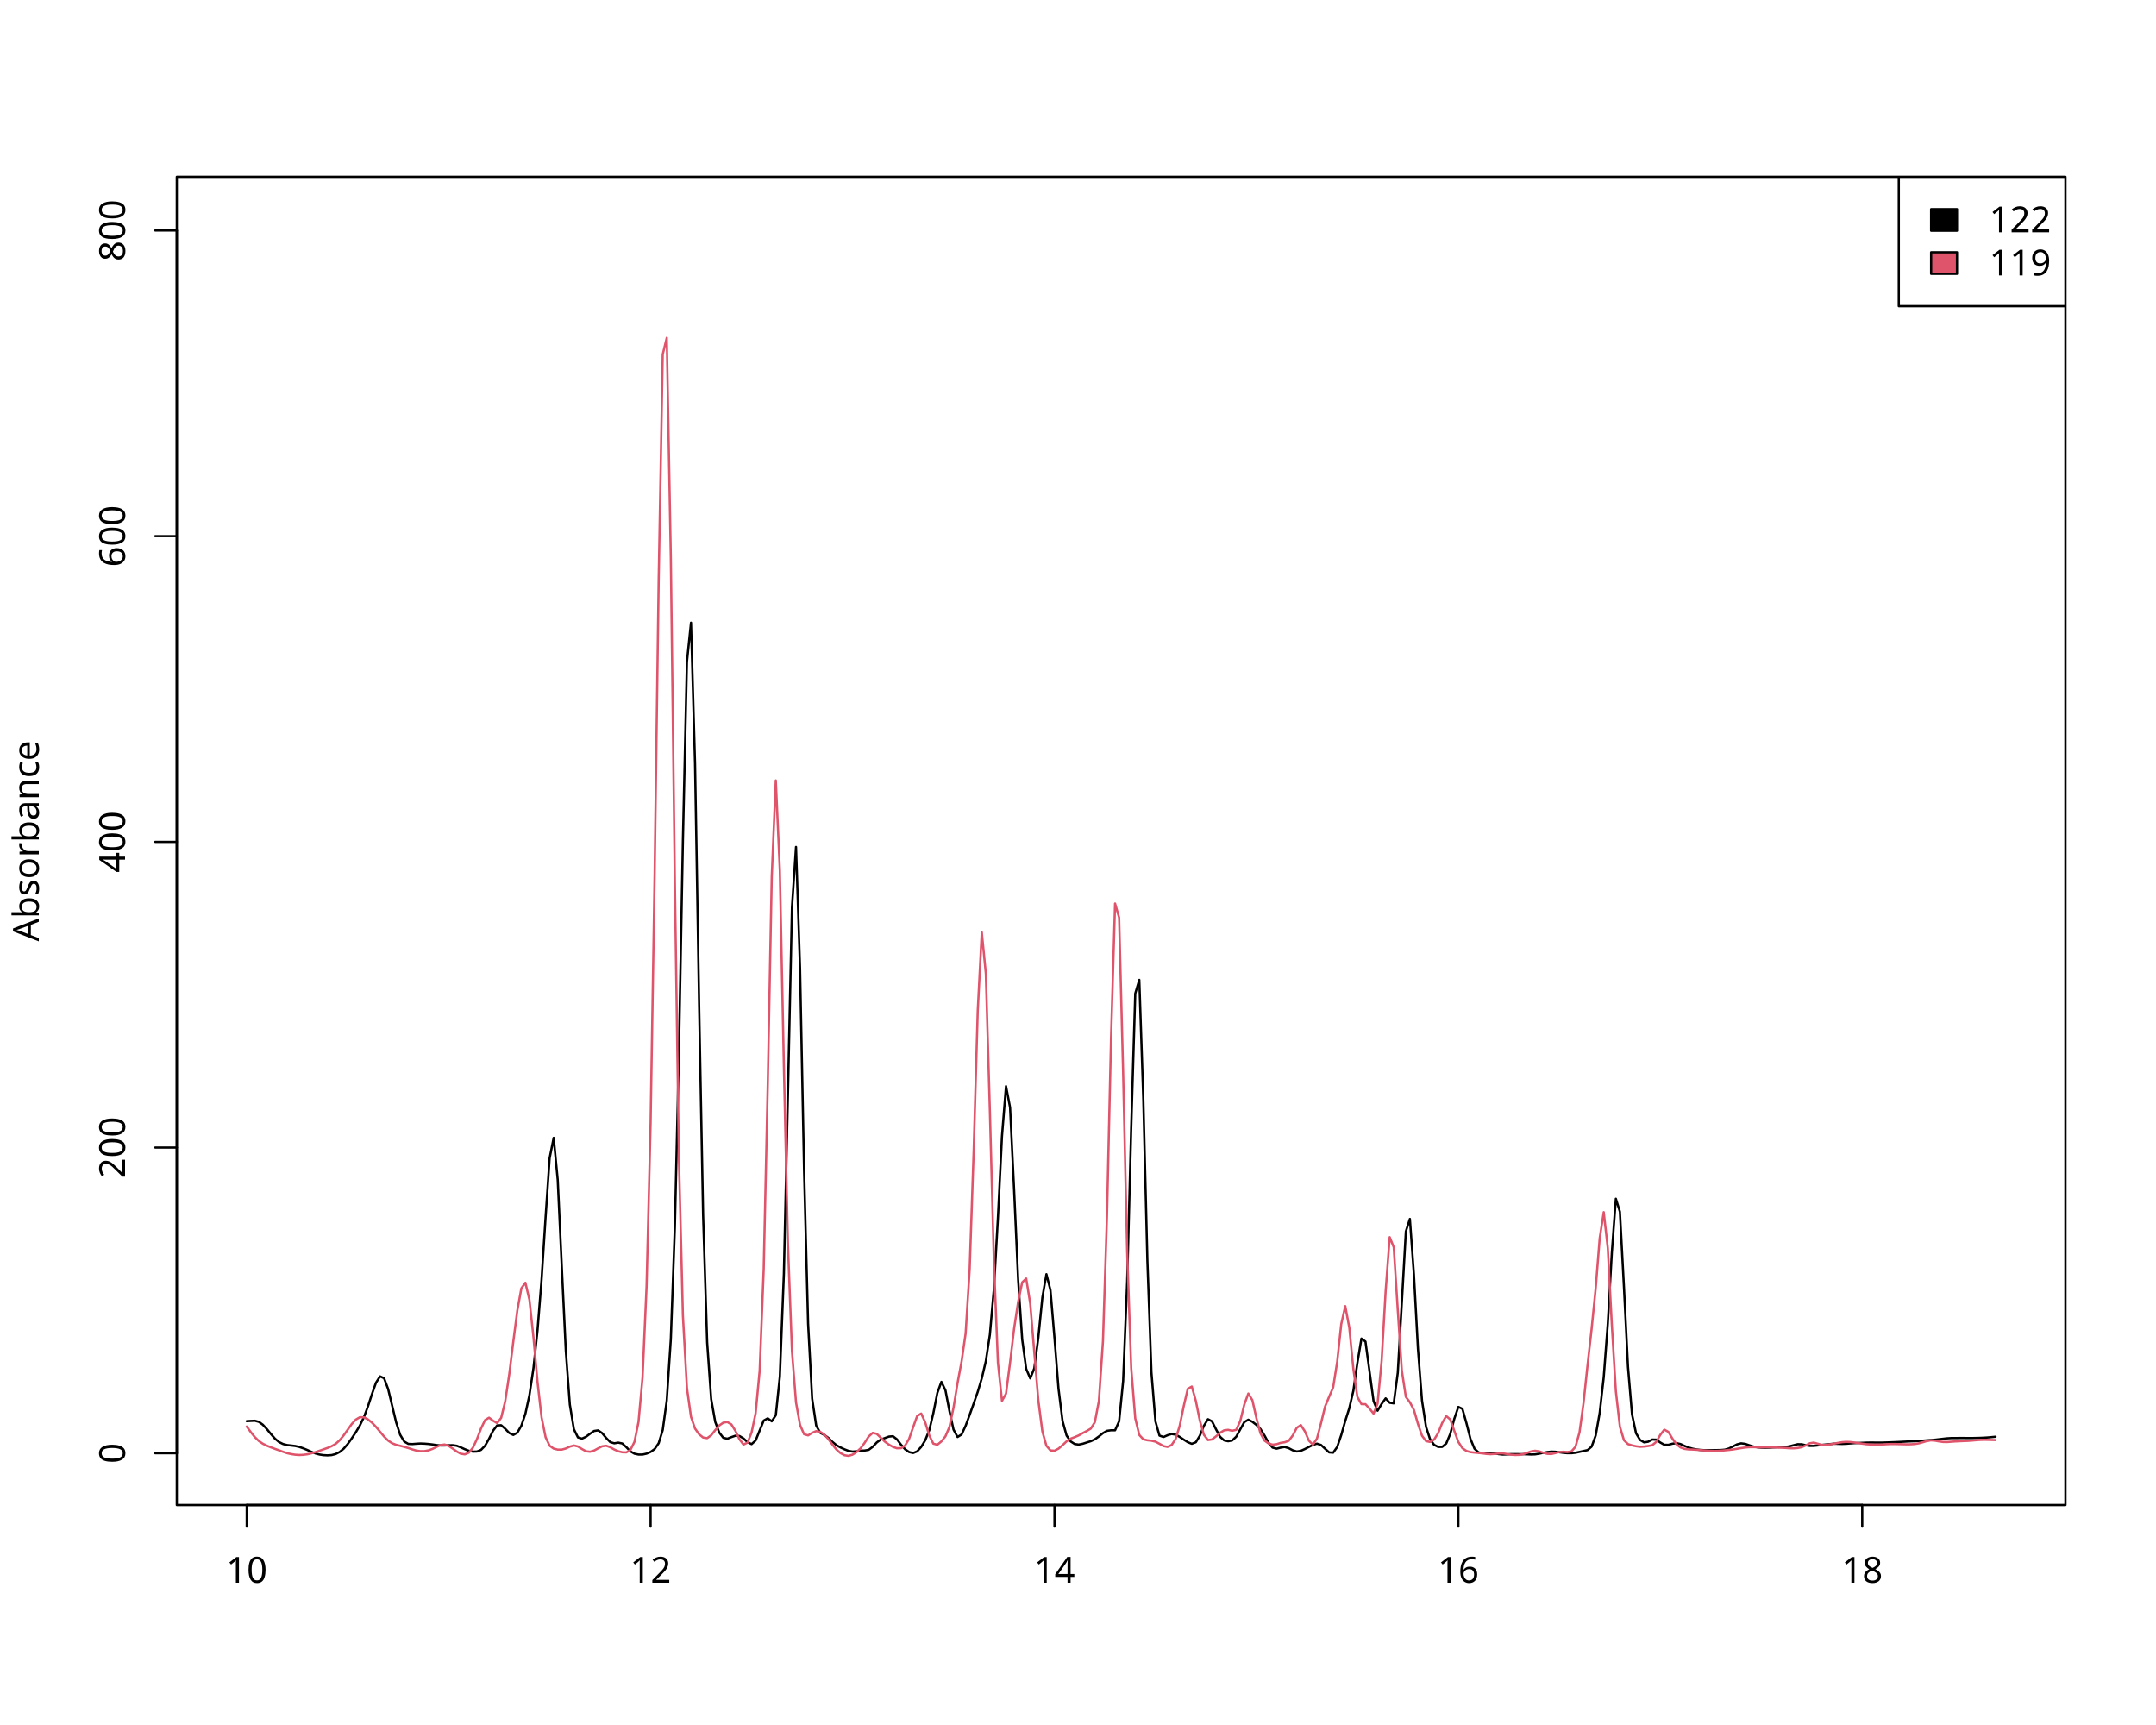
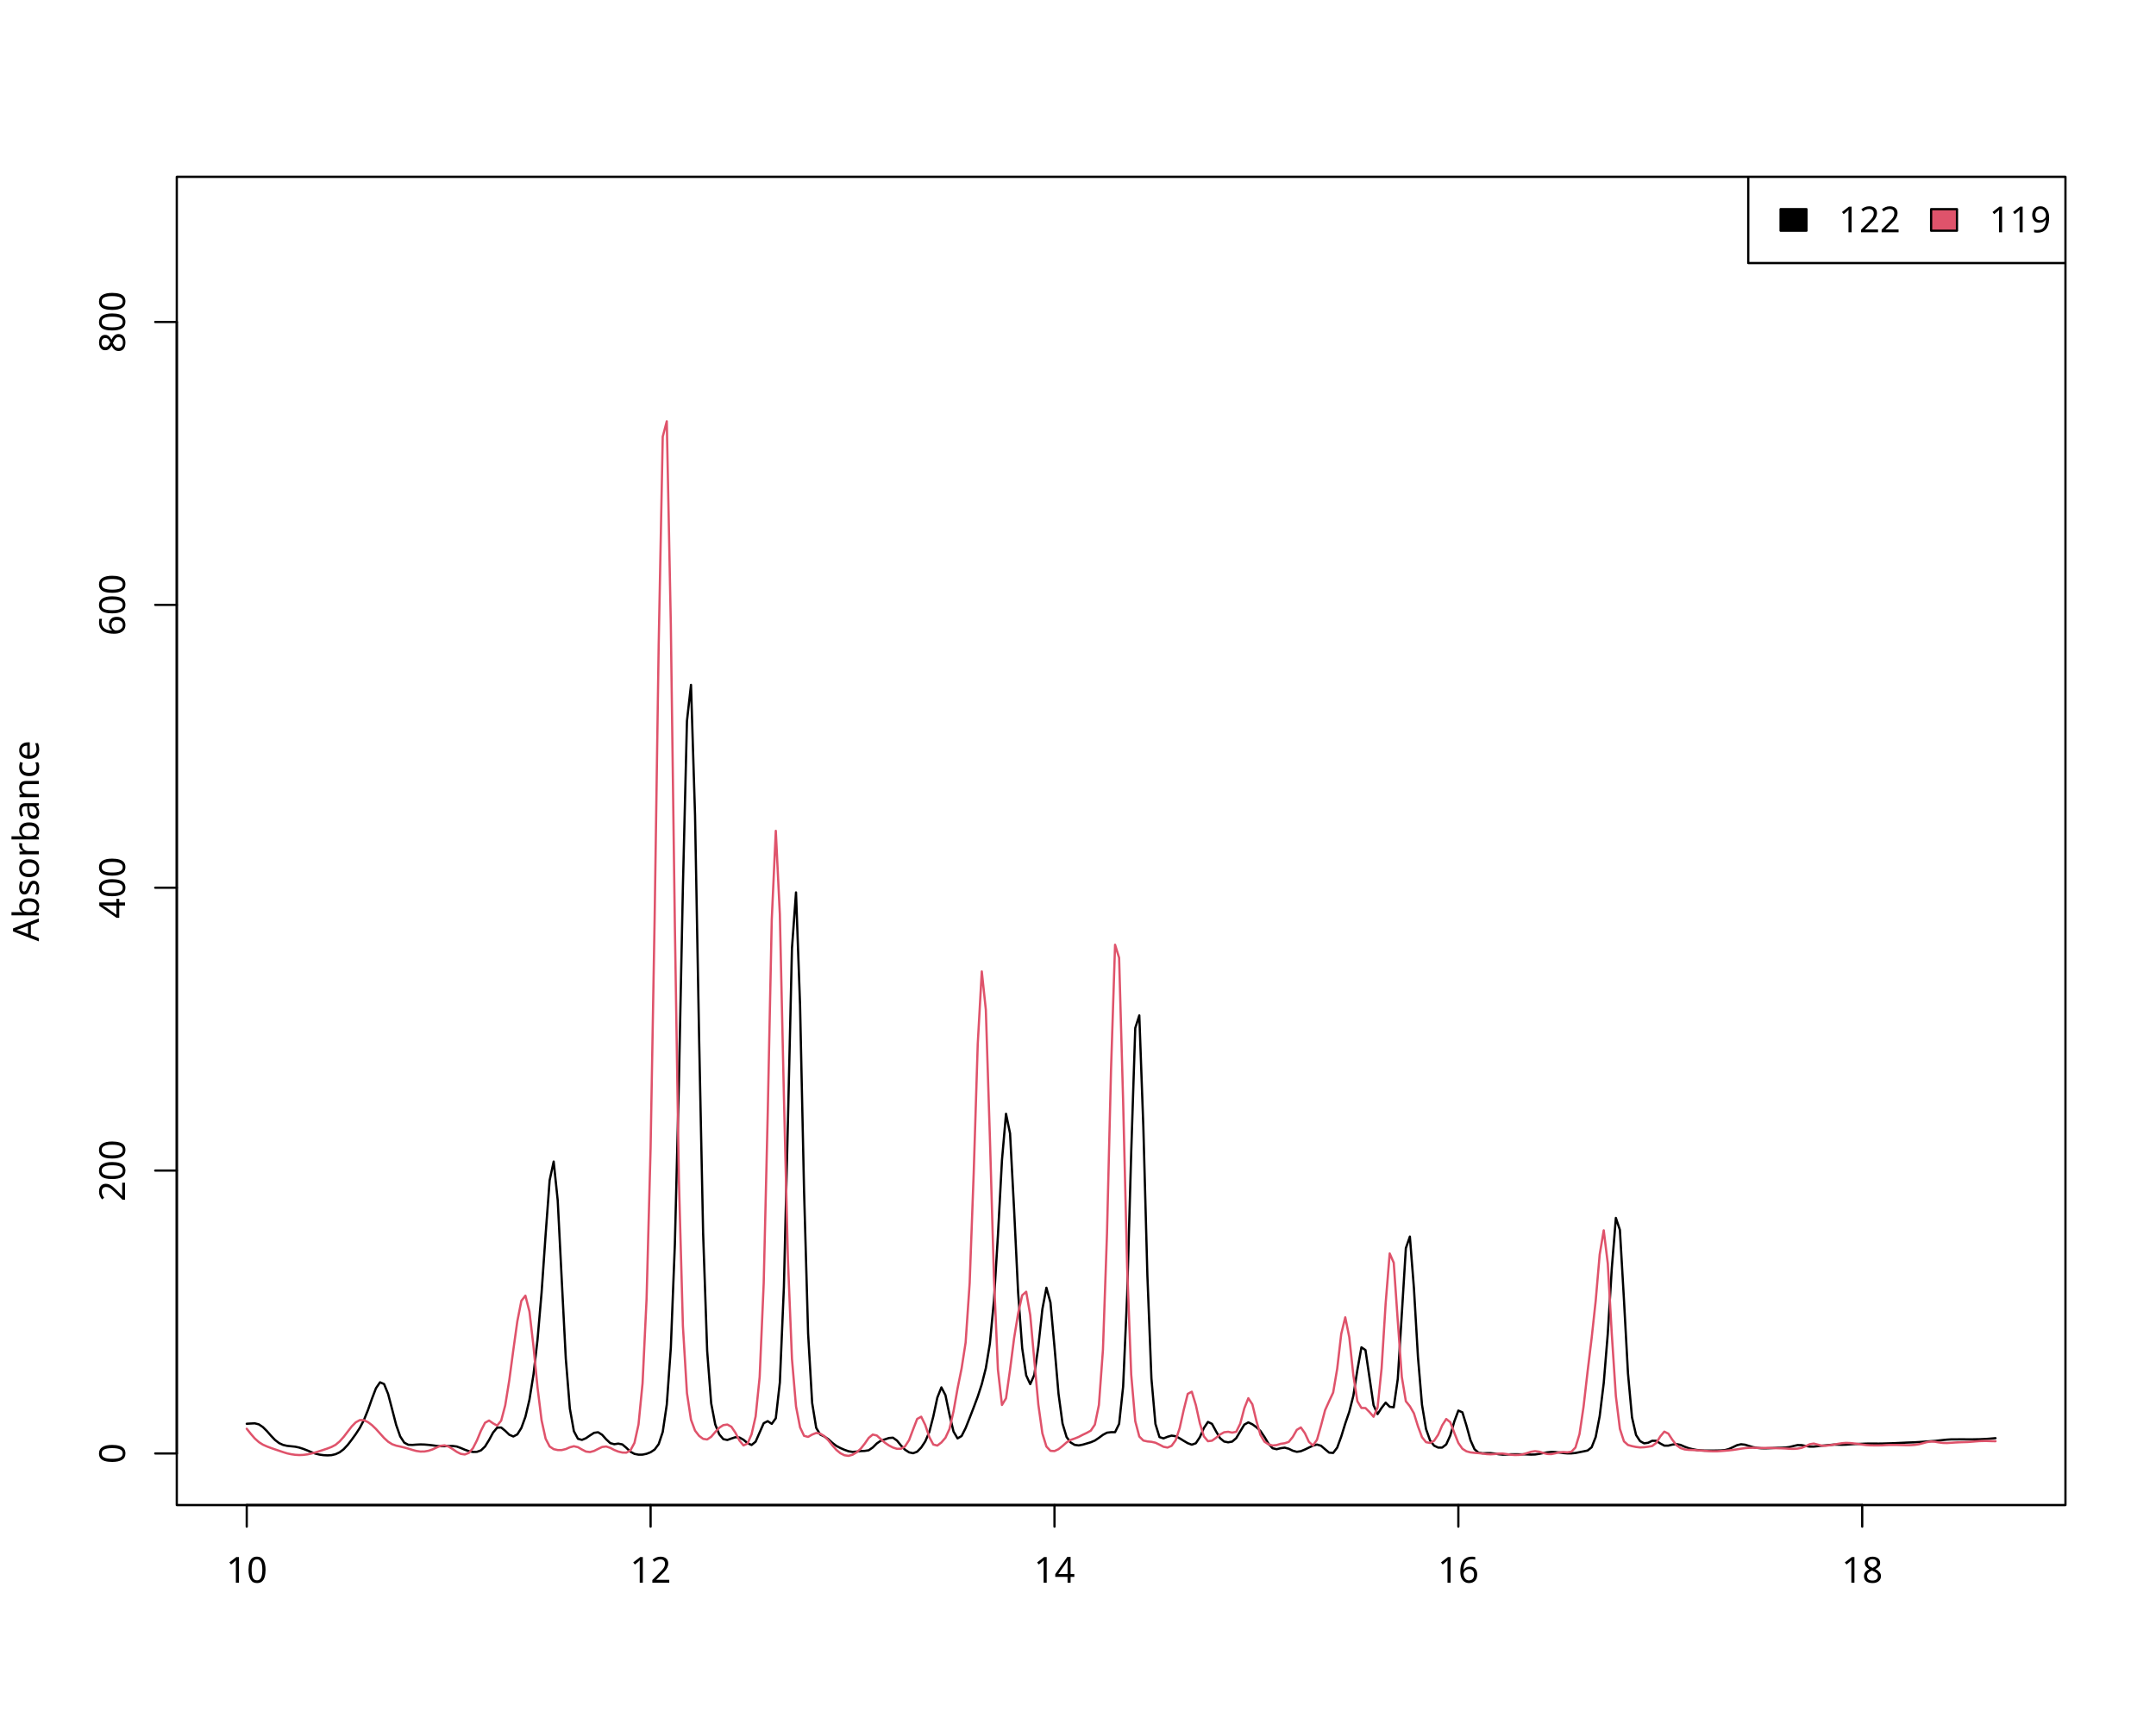
<svg xmlns="http://www.w3.org/2000/svg" class="svglite" data-engine-version="2.0" width="720.00pt" height="576.00pt" viewBox="0 0 720.00 576.00">
  <defs>
    <style type="text/css">
    .svglite line, .svglite polyline, .svglite polygon, .svglite path, .svglite rect, .svglite circle {
      fill: none;
      stroke: #000000;
      stroke-linecap: round;
      stroke-linejoin: round;
      stroke-miterlimit: 10.00;
    }
  </style>
  </defs>
  <rect width="100%" height="100%" style="stroke: none; fill: #FFFFFF;" />
  <defs>
    <clipPath id="cpMC4wMHw3MjAuMDB8MC4wMHw1NzYuMDA=">
      <rect x="0.00" y="0.00" width="720.00" height="576.00" />
    </clipPath>
  </defs>
  <g clip-path="url(#cpMC4wMHw3MjAuMDB8MC4wMHw1NzYuMDA=)">
    <text transform="translate(12.96,280.80) rotate(-90)" text-anchor="middle" style="font-size: 12.00px; font-family: sans;" textLength="64.06px" lengthAdjust="spacingAndGlyphs">Absorbance</text>
    <line x1="82.40" y1="502.56" x2="621.89" y2="502.56" style="stroke-width: 0.75;" />
    <line x1="82.40" y1="502.56" x2="82.40" y2="509.76" style="stroke-width: 0.75;" />
    <line x1="217.27" y1="502.56" x2="217.27" y2="509.76" style="stroke-width: 0.75;" />
    <line x1="352.15" y1="502.56" x2="352.15" y2="509.76" style="stroke-width: 0.75;" />
    <line x1="487.02" y1="502.56" x2="487.02" y2="509.76" style="stroke-width: 0.75;" />
    <line x1="621.89" y1="502.56" x2="621.89" y2="509.76" style="stroke-width: 0.75;" />
    <text x="82.40" y="528.48" text-anchor="middle" style="font-size: 12.00px; font-family: sans;" textLength="13.35px" lengthAdjust="spacingAndGlyphs">10</text>
    <text x="217.27" y="528.48" text-anchor="middle" style="font-size: 12.00px; font-family: sans;" textLength="13.35px" lengthAdjust="spacingAndGlyphs">12</text>
    <text x="352.15" y="528.48" text-anchor="middle" style="font-size: 12.00px; font-family: sans;" textLength="13.35px" lengthAdjust="spacingAndGlyphs">14</text>
    <text x="487.02" y="528.48" text-anchor="middle" style="font-size: 12.00px; font-family: sans;" textLength="13.35px" lengthAdjust="spacingAndGlyphs">16</text>
    <text x="621.89" y="528.48" text-anchor="middle" style="font-size: 12.00px; font-family: sans;" textLength="13.35px" lengthAdjust="spacingAndGlyphs">18</text>
-     <line x1="59.04" y1="485.26" x2="59.04" y2="76.96" style="stroke-width: 0.75;" />
-     <line x1="59.04" y1="485.26" x2="51.84" y2="485.26" style="stroke-width: 0.75;" />
-     <line x1="59.04" y1="383.18" x2="51.84" y2="383.18" style="stroke-width: 0.75;" />
-     <line x1="59.04" y1="281.11" x2="51.84" y2="281.11" style="stroke-width: 0.75;" />
-     <line x1="59.04" y1="179.03" x2="51.84" y2="179.03" style="stroke-width: 0.75;" />
-     <line x1="59.04" y1="76.96" x2="51.84" y2="76.96" style="stroke-width: 0.75;" />
-     <text transform="translate(41.76,485.26) rotate(-90)" text-anchor="middle" style="font-size: 12.00px; font-family: sans;" textLength="6.67px" lengthAdjust="spacingAndGlyphs">0</text>
-     <text transform="translate(41.76,383.18) rotate(-90)" text-anchor="middle" style="font-size: 12.00px; font-family: sans;" textLength="20.02px" lengthAdjust="spacingAndGlyphs">200</text>
-     <text transform="translate(41.76,281.11) rotate(-90)" text-anchor="middle" style="font-size: 12.00px; font-family: sans;" textLength="20.02px" lengthAdjust="spacingAndGlyphs">400</text>
-     <text transform="translate(41.76,179.03) rotate(-90)" text-anchor="middle" style="font-size: 12.00px; font-family: sans;" textLength="20.02px" lengthAdjust="spacingAndGlyphs">600</text>
-     <text transform="translate(41.76,76.96) rotate(-90)" text-anchor="middle" style="font-size: 12.00px; font-family: sans;" textLength="20.02px" lengthAdjust="spacingAndGlyphs">800</text>
+     <line x1="59.04" y1="485.32" x2="59.04" y2="107.51" style="stroke-width: 0.75;" />
+     <line x1="59.04" y1="485.32" x2="51.84" y2="485.32" style="stroke-width: 0.75;" />
+     <line x1="59.04" y1="390.87" x2="51.84" y2="390.87" style="stroke-width: 0.75;" />
+     <line x1="59.04" y1="296.42" x2="51.84" y2="296.42" style="stroke-width: 0.75;" />
+     <line x1="59.04" y1="201.97" x2="51.84" y2="201.97" style="stroke-width: 0.75;" />
+     <line x1="59.04" y1="107.51" x2="51.84" y2="107.51" style="stroke-width: 0.75;" />
+     <text transform="translate(41.76,485.32) rotate(-90)" text-anchor="middle" style="font-size: 12.00px; font-family: sans;" textLength="6.67px" lengthAdjust="spacingAndGlyphs">0</text>
+     <text transform="translate(41.76,390.87) rotate(-90)" text-anchor="middle" style="font-size: 12.00px; font-family: sans;" textLength="20.02px" lengthAdjust="spacingAndGlyphs">200</text>
+     <text transform="translate(41.76,296.42) rotate(-90)" text-anchor="middle" style="font-size: 12.00px; font-family: sans;" textLength="20.02px" lengthAdjust="spacingAndGlyphs">400</text>
+     <text transform="translate(41.76,201.97) rotate(-90)" text-anchor="middle" style="font-size: 12.00px; font-family: sans;" textLength="20.02px" lengthAdjust="spacingAndGlyphs">600</text>
+     <text transform="translate(41.76,107.51) rotate(-90)" text-anchor="middle" style="font-size: 12.00px; font-family: sans;" textLength="20.02px" lengthAdjust="spacingAndGlyphs">800</text>
    <polygon points="59.04,502.56 689.76,502.56 689.76,59.04 59.04,59.04 " style="stroke-width: 0.75; fill: none;" />
  </g>
  <defs>
    <clipPath id="cpNTkuMDR8Njg5Ljc2fDU5LjA0fDUwMi41Ng==">
      <rect x="59.04" y="59.04" width="630.72" height="443.52" />
    </clipPath>
  </defs>
  <g clip-path="url(#cpNTkuMDR8Njg5Ljc2fDU5LjA0fDUwMi41Ng==)">
-     <polyline points="82.40,474.54 83.75,474.46 85.10,474.40 86.45,474.77 87.79,475.75 89.14,477.20 90.49,478.86 91.84,480.39 93.19,481.52 94.54,482.18 95.89,482.52 97.24,482.67 98.58,482.83 99.93,483.14 101.28,483.61 102.63,484.17 103.98,484.78 105.33,485.32 106.68,485.68 108.03,485.89 109.37,485.96 110.72,485.87 112.07,485.53 113.42,484.84 114.77,483.74 116.12,482.18 117.47,480.28 118.82,478.25 120.16,476.03 121.51,473.25 122.86,469.66 124.21,465.52 125.56,461.71 126.91,459.59 128.26,460.20 129.61,463.79 130.95,469.33 132.30,474.96 133.65,479.11 135.00,481.35 136.35,482.13 137.70,482.19 139.05,482.08 140.40,482.00 141.74,482.05 143.09,482.16 144.44,482.32 145.79,482.53 147.14,482.65 148.49,482.65 149.84,482.59 151.19,482.56 152.53,482.76 153.88,483.29 155.23,483.91 156.58,484.43 157.93,484.72 159.28,484.68 160.63,484.14 161.98,482.76 163.32,480.41 164.67,477.72 166.02,475.96 167.37,475.90 168.72,477.09 170.07,478.50 171.42,479.14 172.76,478.39 174.11,476.06 175.46,472.05 176.81,465.84 178.16,456.76 179.51,444.19 180.86,427.27 182.21,406.28 183.55,386.71 184.90,379.93 186.25,393.95 187.60,422.76 188.95,451.02 190.30,469.03 191.65,477.22 193.00,479.96 194.34,480.37 195.69,479.76 197.04,478.74 198.39,477.82 199.74,477.62 201.09,478.54 202.44,480.16 203.79,481.53 205.13,481.93 206.48,481.71 207.83,482.00 209.18,483.24 210.53,484.63 211.88,485.41 213.23,485.69 214.58,485.69 215.92,485.39 217.27,484.82 218.62,483.85 219.97,481.90 221.32,477.50 222.67,467.65 224.02,447.20 225.37,409.83 226.71,351.94 228.06,280.60 229.41,220.96 230.76,207.92 232.11,254.92 233.46,334.82 234.81,405.87 236.16,448.23 237.50,467.16 238.85,474.78 240.20,478.36 241.55,480.10 242.90,480.40 244.25,479.87 245.60,479.40 246.95,479.50 248.29,480.31 249.64,481.53 250.99,482.21 252.34,481.00 253.69,477.66 255.04,474.35 256.39,473.60 257.73,474.59 259.08,472.56 260.43,459.66 261.78,425.24 263.13,365.45 264.48,302.96 265.83,282.81 267.18,323.41 268.52,390.62 269.87,441.97 271.22,467.03 272.57,476.01 273.92,478.44 275.27,479.13 276.62,480.11 277.97,481.44 279.31,482.55 280.66,483.31 282.01,483.94 283.36,484.46 284.71,484.70 286.06,484.60 287.41,484.40 288.76,484.35 290.10,484.12 291.45,483.11 292.80,481.65 294.15,480.66 295.50,480.19 296.85,479.69 298.20,479.57 299.55,480.61 300.89,482.39 302.24,483.91 303.59,484.86 304.94,485.18 306.29,484.63 307.64,483.13 308.99,480.91 310.34,477.53 311.68,471.91 313.03,465.10 314.38,461.42 315.73,464.22 317.08,471.23 318.43,477.36 319.78,479.83 321.13,478.98 322.47,476.09 323.82,472.43 325.17,468.64 326.52,464.74 327.87,460.24 329.22,454.50 330.57,445.62 331.92,430.24 333.26,406.59 334.61,379.42 335.96,362.68 337.31,369.78 338.66,397.27 340.01,427.33 341.36,447.26 342.70,457.10 344.05,460.25 345.40,456.92 346.75,446.66 348.10,433.22 349.45,425.46 350.80,430.79 352.15,446.81 353.49,463.68 354.84,474.49 356.19,479.35 357.54,481.30 358.89,482.17 360.24,482.36 361.59,482.08 362.94,481.65 364.28,481.23 365.63,480.60 366.98,479.63 368.33,478.55 369.68,477.77 371.03,477.59 372.38,477.59 373.73,474.59 375.07,461.13 376.42,428.02 377.77,376.63 379.12,331.74 380.47,327.19 381.82,367.40 383.17,421.02 384.52,458.23 385.86,474.62 387.21,479.36 388.56,479.83 389.91,479.24 391.26,478.82 392.61,479.04 393.96,479.80 395.31,480.70 396.65,481.56 398.00,482.10 399.35,481.58 400.70,479.37 402.05,476.07 403.40,473.89 404.75,474.59 406.10,477.28 407.44,479.75 408.79,480.95 410.14,481.24 411.49,480.98 412.84,479.73 414.19,477.27 415.54,474.85 416.88,474.05 418.23,474.74 419.58,475.79 420.93,477.16 422.28,479.32 423.63,481.77 424.98,483.37 426.33,483.73 427.67,483.38 429.02,483.16 430.37,483.56 431.72,484.27 433.07,484.67 434.42,484.45 435.77,483.84 437.12,483.14 438.46,482.45 439.81,482.05 441.16,482.49 442.51,483.75 443.86,484.97 445.21,485.07 446.56,483.16 447.91,479.17 449.25,474.47 450.60,470.22 451.95,464.44 453.30,455.13 454.65,446.96 456.00,447.95 457.35,457.89 458.70,467.84 460.04,471.06 461.39,468.80 462.74,466.93 464.09,468.40 465.44,468.60 466.79,458.38 468.14,434.93 469.49,411.17 470.83,407.01 472.18,425.58 473.53,450.45 474.88,467.70 476.23,476.45 477.58,480.59 478.93,482.45 480.28,483.14 481.62,483.13 482.97,482.00 484.32,478.78 485.67,473.73 487.02,469.79 488.37,470.42 489.72,475.20 491.07,480.48 492.41,483.73 493.76,484.98 495.11,485.20 496.46,485.15 497.81,485.15 499.16,485.30 500.51,485.55 501.85,485.69 503.20,485.65 504.55,485.56 505.90,485.55 507.25,485.57 508.60,485.57 509.95,485.61 511.30,485.67 512.64,485.63 513.99,485.41 515.34,485.12 516.69,484.86 518.04,484.71 519.39,484.75 520.74,484.93 522.09,485.12 523.43,485.24 524.78,485.24 526.13,485.09 527.48,484.80 528.83,484.50 530.18,484.20 531.53,483.04 532.88,479.34 534.22,471.76 535.57,459.85 536.92,442.04 538.27,418.34 539.62,400.27 540.97,404.61 542.32,429.73 543.67,456.41 545.01,472.22 546.36,478.59 547.71,480.82 549.06,481.62 550.41,481.40 551.76,480.68 553.11,480.71 554.46,481.67 555.80,482.43 557.15,482.44 558.50,482.07 559.85,481.88 561.20,482.18 562.55,482.81 563.90,483.35 565.25,483.73 566.59,484.00 567.94,484.16 569.29,484.23 570.64,484.23 571.99,484.23 573.34,484.21 574.69,484.18 576.04,484.06 577.38,483.66 578.73,482.98 580.08,482.29 581.43,481.95 582.78,482.11 584.13,482.57 585.48,482.99 586.82,483.26 588.17,483.39 589.52,483.42 590.87,483.38 592.22,483.30 593.57,483.22 594.92,483.19 596.27,483.13 597.61,482.94 598.96,482.58 600.31,482.24 601.66,482.26 603.01,482.56 604.36,482.79 605.71,482.79 607.06,482.64 608.40,482.47 609.75,482.33 611.10,482.20 612.45,482.07 613.80,482.10 615.15,482.14 616.50,482.09 617.85,481.98 619.19,481.88 620.54,481.83 621.89,481.77 623.24,481.71 624.59,481.68 625.94,481.69 627.29,481.70 628.64,481.69 629.98,481.65 631.33,481.60 632.68,481.55 634.03,481.49 635.38,481.42 636.73,481.35 638.08,481.29 639.43,481.24 640.77,481.15 642.12,481.05 643.47,480.94 644.82,480.84 646.17,480.74 647.52,480.58 648.87,480.42 650.22,480.27 651.56,480.19 652.91,480.18 654.26,480.17 655.61,480.16 656.96,480.19 658.31,480.19 659.66,480.16 661.01,480.13 662.35,480.07 663.70,479.99 665.05,479.87 666.40,479.74 " style="stroke-width: 0.75;" />
-     <polyline points="82.40,476.34 83.75,478.19 85.10,479.86 86.45,481.17 87.79,482.09 89.14,482.74 90.49,483.29 91.84,483.80 93.19,484.28 94.54,484.78 95.89,485.24 97.24,485.54 98.58,485.75 99.93,485.84 101.28,485.78 102.63,485.60 103.98,485.29 105.33,484.88 106.68,484.43 108.03,483.95 109.37,483.48 110.72,482.91 112.07,482.14 113.42,480.92 114.77,479.29 116.12,477.39 117.47,475.49 118.82,474.02 120.16,473.23 121.51,473.25 122.86,473.94 124.21,475.03 125.56,476.43 126.91,478.06 128.26,479.68 129.61,481.02 130.95,481.92 132.30,482.44 133.65,482.77 135.00,483.12 136.35,483.52 137.70,483.98 139.05,484.37 140.40,484.57 141.74,484.55 143.09,484.30 144.44,483.80 145.79,483.13 147.14,482.51 148.49,482.34 149.84,482.80 151.19,483.70 152.53,484.68 153.88,485.42 155.23,485.63 156.58,485.06 157.93,483.40 159.28,480.53 160.63,477.02 161.98,474.19 163.32,473.38 164.67,474.40 166.02,475.20 167.37,473.42 168.72,467.89 170.07,458.87 171.42,447.99 172.76,437.60 174.11,430.18 175.46,428.32 176.81,434.04 178.16,446.63 179.51,461.48 180.86,473.28 182.21,479.93 183.55,482.74 184.90,483.71 186.25,484.04 187.60,484.04 188.95,483.67 190.30,483.04 191.65,482.66 193.00,482.99 194.34,483.84 195.69,484.59 197.04,484.76 198.39,484.36 199.74,483.62 201.09,482.93 202.44,482.75 203.79,483.24 205.13,484.01 206.48,484.59 207.83,484.93 209.18,484.97 210.53,484.16 211.88,481.44 213.23,474.82 214.58,459.97 215.92,429.62 217.27,374.99 218.62,291.91 219.97,193.41 221.32,118.34 222.67,112.80 224.02,186.00 225.37,294.80 226.71,386.00 228.06,439.34 229.41,463.48 230.76,473.09 232.11,477.02 233.46,478.91 234.81,480.00 236.16,480.22 237.50,479.25 238.85,477.55 240.20,475.98 241.55,475.04 242.90,474.83 244.25,475.63 245.60,477.79 246.95,480.61 248.29,482.36 249.64,481.69 250.99,478.34 252.34,471.92 253.69,457.69 255.04,423.83 256.39,362.35 257.73,292.64 259.08,260.59 260.43,290.65 261.78,356.11 263.13,415.34 264.48,451.17 265.83,468.28 267.18,475.83 268.52,478.90 269.87,479.29 271.22,478.44 272.57,477.87 273.92,478.11 275.27,479.01 276.62,480.51 277.97,482.34 279.31,483.99 280.66,485.19 282.01,485.92 283.36,486.13 284.71,485.73 286.06,484.85 287.41,483.59 288.76,481.75 290.10,479.66 291.45,478.44 292.80,478.78 294.15,480.09 295.50,481.38 296.85,482.37 298.20,483.13 299.55,483.59 300.89,483.56 302.24,482.70 303.59,480.44 304.94,476.57 306.29,472.81 307.64,472.00 308.99,474.99 310.34,479.32 311.68,482.05 313.03,482.42 314.38,481.30 315.73,479.61 317.08,476.44 318.43,470.04 319.78,461.79 321.13,454.56 322.47,445.25 323.82,423.80 325.17,384.04 326.52,337.48 327.87,311.32 329.22,325.11 330.57,370.99 331.92,421.48 333.26,455.02 334.61,467.77 335.96,465.36 337.31,455.00 338.66,443.65 340.01,434.71 341.36,428.19 342.70,426.91 344.05,435.32 345.40,451.51 346.75,467.59 348.10,477.99 349.45,482.76 350.80,484.31 352.15,484.41 353.49,483.72 354.84,482.56 356.19,481.28 357.54,480.38 358.89,479.87 360.24,479.29 361.59,478.52 362.94,477.82 364.28,477.02 365.63,474.87 366.98,467.79 368.33,447.88 369.68,405.99 371.03,346.78 372.38,301.69 373.73,306.40 375.07,358.21 376.42,418.14 377.77,456.82 379.12,473.62 380.47,479.15 381.82,480.60 383.17,480.92 384.52,481.06 385.86,481.38 387.21,482.09 388.56,482.86 389.91,483.13 391.26,482.50 392.61,480.49 393.96,476.09 395.31,469.52 396.65,463.76 398.00,462.98 399.35,467.78 400.70,474.41 402.05,479.10 403.40,480.85 404.75,480.65 406.10,479.61 407.44,478.43 408.79,477.61 410.14,477.44 411.49,477.75 412.84,477.44 414.19,474.49 415.54,468.97 416.88,465.32 418.23,467.53 419.58,473.53 420.93,478.59 422.28,481.03 423.63,481.98 424.98,482.39 426.33,482.23 427.67,481.79 429.02,481.58 430.37,481.10 431.72,479.31 433.07,476.74 434.42,475.87 435.77,477.95 437.12,481.08 438.46,482.39 439.81,480.33 441.16,475.20 442.51,469.66 443.86,466.41 445.21,463.27 446.56,454.71 447.91,442.13 449.25,436.13 450.60,443.33 451.95,457.04 453.30,466.43 454.65,468.85 456.00,468.88 457.35,470.33 458.70,472.02 460.04,468.71 461.39,454.53 462.74,431.07 464.09,413.10 465.44,416.45 466.79,437.48 468.14,457.65 469.49,466.44 470.83,468.23 472.18,470.79 473.53,475.46 474.88,479.40 476.23,481.20 477.58,481.47 478.93,480.69 480.28,478.51 481.62,475.14 482.97,472.83 484.32,473.98 485.67,477.81 487.02,481.48 488.37,483.56 489.72,484.49 491.07,484.88 492.41,485.04 493.76,485.15 495.11,485.30 496.46,485.49 497.81,485.57 499.16,485.47 500.51,485.32 501.85,485.31 503.20,485.50 504.55,485.73 505.90,485.83 507.25,485.80 508.60,485.57 509.95,485.13 511.30,484.66 512.64,484.42 513.99,484.62 515.34,485.07 516.69,485.45 518.04,485.51 519.39,485.20 520.74,484.84 522.09,484.76 523.43,484.86 524.78,484.63 526.13,483.11 527.48,478.26 528.83,468.40 530.18,455.66 531.53,443.66 532.88,430.23 534.22,413.47 535.57,404.75 536.92,416.71 538.27,442.32 539.62,464.54 540.97,476.40 542.32,480.89 543.67,482.20 545.01,482.62 546.36,482.92 547.71,483.09 549.06,483.02 550.41,482.84 551.76,482.58 553.11,481.46 554.46,479.11 555.80,477.38 557.15,478.11 558.50,480.35 559.85,482.25 561.20,483.31 562.55,483.80 563.90,483.97 565.25,484.02 566.59,484.10 567.94,484.22 569.29,484.32 570.64,484.42 571.99,484.48 573.34,484.47 574.69,484.39 576.04,484.28 577.38,484.15 578.73,483.99 580.08,483.77 581.43,483.54 582.78,483.34 584.13,483.23 585.48,483.21 586.82,483.25 588.17,483.30 589.52,483.28 590.87,483.27 592.22,483.32 593.57,483.37 594.92,483.41 596.27,483.48 597.61,483.58 598.96,483.61 600.31,483.51 601.66,483.23 603.01,482.65 604.36,481.93 605.71,481.70 607.06,482.08 608.40,482.46 609.75,482.48 611.10,482.28 612.45,482.06 613.80,481.79 615.15,481.56 616.50,481.45 617.85,481.50 619.19,481.66 620.54,481.84 621.89,482.05 623.24,482.24 624.59,482.33 625.94,482.36 627.29,482.36 628.64,482.33 629.98,482.24 631.33,482.18 632.68,482.18 634.03,482.21 635.38,482.24 636.73,482.28 638.08,482.26 639.43,482.17 640.77,481.95 642.12,481.58 643.47,481.18 644.82,480.95 646.17,481.04 647.52,481.29 648.87,481.48 650.22,481.51 651.56,481.41 652.91,481.31 654.26,481.24 655.61,481.18 656.96,481.13 658.31,481.04 659.66,480.92 661.01,480.81 662.35,480.76 663.70,480.77 665.05,480.81 666.40,480.85 " style="stroke-width: 0.75; stroke: #DF536B;" />
-     <rect x="634.10" y="59.04" width="55.66" height="43.20" style="stroke-width: 0.75; fill: #FFFFFF;" />
-     <rect x="644.90" y="69.84" width="8.64" height="7.20" style="stroke-width: 0.75; fill: #000000;" />
-     <rect x="644.90" y="84.24" width="8.64" height="7.20" style="stroke-width: 0.75; fill: #DF536B;" />
-     <text x="664.34" y="77.57" style="font-size: 12.00px; font-family: sans;" textLength="20.02px" lengthAdjust="spacingAndGlyphs">122</text>
-     <text x="664.34" y="91.97" style="font-size: 12.00px; font-family: sans;" textLength="20.02px" lengthAdjust="spacingAndGlyphs">119</text>
+     <polyline points="82.40,475.41 83.75,475.33 85.10,475.27 86.45,475.62 87.79,476.52 89.14,477.86 90.49,479.40 91.84,480.82 93.19,481.86 94.54,482.48 95.89,482.79 97.24,482.93 98.58,483.07 99.93,483.36 101.28,483.80 102.63,484.32 103.98,484.88 105.33,485.38 106.68,485.71 108.03,485.90 109.37,485.97 110.72,485.89 112.07,485.57 113.42,484.94 114.77,483.92 116.12,482.47 117.47,480.72 118.82,478.84 120.16,476.79 121.51,474.21 122.86,470.89 124.21,467.06 125.56,463.54 126.91,461.57 128.26,462.14 129.61,465.46 130.95,470.58 132.30,475.80 133.65,479.64 135.00,481.71 136.35,482.43 137.70,482.48 139.05,482.38 140.40,482.31 141.74,482.35 143.09,482.46 144.44,482.61 145.79,482.80 147.14,482.91 148.49,482.91 149.84,482.85 151.19,482.83 152.53,483.01 153.88,483.50 155.23,484.08 156.58,484.56 157.93,484.83 159.28,484.79 160.63,484.29 161.98,483.01 163.32,480.84 164.67,478.35 166.02,476.72 167.37,476.66 168.72,477.76 170.07,479.07 171.42,479.66 172.76,478.97 174.11,476.81 175.46,473.10 176.81,467.36 178.16,458.95 179.51,447.32 180.86,431.67 182.21,412.25 183.55,394.13 184.90,387.86 186.25,400.84 187.60,427.49 188.95,453.65 190.30,470.31 191.65,477.89 193.00,480.42 194.34,480.80 195.69,480.23 197.04,479.30 198.39,478.44 199.74,478.25 201.09,479.10 202.44,480.61 203.79,481.87 205.13,482.24 206.48,482.04 207.83,482.31 209.18,483.45 210.53,484.74 211.88,485.47 213.23,485.73 214.58,485.72 215.92,485.44 217.27,484.92 218.62,484.02 219.97,482.21 221.32,478.15 222.67,469.03 224.02,450.11 225.37,415.53 226.71,361.96 228.06,295.95 229.41,240.76 230.76,228.69 232.11,272.19 233.46,346.12 234.81,411.86 236.16,451.06 237.50,468.58 238.85,475.63 240.20,478.94 241.55,480.55 242.90,480.83 244.25,480.34 245.60,479.90 246.95,480.00 248.29,480.75 249.64,481.88 250.99,482.50 252.34,481.39 253.69,478.30 255.04,475.23 256.39,474.54 257.73,475.45 259.08,473.57 260.43,461.64 261.78,429.79 263.13,374.46 264.48,316.64 265.83,297.99 267.18,335.56 268.52,397.75 269.87,445.27 271.22,468.45 272.57,476.77 273.92,479.01 275.27,479.66 276.62,480.56 277.97,481.79 279.31,482.81 280.66,483.52 282.01,484.11 283.36,484.59 284.71,484.81 286.06,484.71 287.41,484.53 288.76,484.48 290.10,484.27 291.45,483.34 292.80,481.99 294.15,481.07 295.50,480.63 296.85,480.17 298.20,480.06 299.55,481.02 300.89,482.67 302.24,484.08 303.59,484.96 304.94,485.25 306.29,484.74 307.64,483.35 308.99,481.30 310.34,478.17 311.68,472.97 313.03,466.67 314.38,463.27 315.73,465.85 317.08,472.34 318.43,478.01 319.78,480.30 321.13,479.51 322.47,476.84 323.82,473.45 325.17,469.95 326.52,466.34 327.87,462.18 329.22,456.86 330.57,448.64 331.92,434.41 333.26,412.53 334.61,387.39 335.96,371.90 337.31,378.47 338.66,403.91 340.01,431.72 341.36,450.16 342.70,459.26 344.05,462.18 345.40,459.10 346.75,449.61 348.10,437.17 349.45,429.99 350.80,434.92 352.15,449.74 353.49,465.36 354.84,475.36 356.19,479.86 357.54,481.66 358.89,482.47 360.24,482.64 361.59,482.39 362.94,481.99 364.28,481.59 365.63,481.02 366.98,480.11 368.33,479.11 369.68,478.39 371.03,478.23 372.38,478.22 373.73,475.45 375.07,463.00 376.42,432.36 377.77,384.81 379.12,343.27 380.47,339.06 381.82,376.26 383.17,425.88 384.52,460.31 385.86,475.48 387.21,479.86 388.56,480.30 389.91,479.75 391.26,479.37 392.61,479.57 393.96,480.27 395.31,481.11 396.65,481.90 398.00,482.40 399.35,481.92 400.70,479.88 402.05,476.82 403.40,474.80 404.75,475.45 406.10,477.94 407.44,480.22 408.79,481.34 410.14,481.61 411.49,481.37 412.84,480.21 414.19,477.93 415.54,475.70 416.88,474.95 418.23,475.59 419.58,476.56 420.93,477.83 422.28,479.83 423.63,482.09 424.98,483.58 426.33,483.91 427.67,483.58 429.02,483.39 430.37,483.75 431.72,484.41 433.07,484.78 434.42,484.58 435.77,484.01 437.12,483.36 438.46,482.72 439.81,482.35 441.16,482.76 442.51,483.92 443.86,485.05 445.21,485.15 446.56,483.38 447.91,479.69 449.25,475.34 450.60,471.40 451.95,466.06 453.30,457.44 454.65,449.89 456.00,450.80 457.35,460.00 458.70,469.21 460.04,472.19 461.39,470.10 462.74,468.36 464.09,469.73 465.44,469.91 466.79,460.45 468.14,438.75 469.49,416.77 470.83,412.92 472.18,430.10 473.53,453.11 474.88,469.07 476.23,477.17 477.58,481.01 478.93,482.73 480.28,483.37 481.62,483.36 482.97,482.31 484.32,479.33 485.67,474.65 487.02,471.01 488.37,471.59 489.72,476.01 491.07,480.90 492.41,483.91 493.76,485.07 495.11,485.27 496.46,485.22 497.81,485.22 499.16,485.36 500.51,485.60 501.85,485.73 503.20,485.69 504.55,485.60 505.90,485.59 507.25,485.61 508.60,485.61 509.95,485.65 511.30,485.71 512.64,485.67 513.99,485.47 515.34,485.20 516.69,484.96 518.04,484.82 519.39,484.85 520.74,485.02 522.09,485.20 523.43,485.31 524.78,485.30 526.13,485.17 527.48,484.90 528.83,484.63 530.18,484.35 531.53,483.27 532.88,479.85 534.22,472.84 535.57,461.81 536.92,445.34 538.27,423.40 539.62,406.68 540.97,410.70 542.32,433.94 543.67,458.63 545.01,473.26 546.36,479.15 547.71,481.21 549.06,481.95 550.41,481.76 551.76,481.09 553.11,481.11 554.46,482.00 555.80,482.71 557.15,482.71 558.50,482.37 559.85,482.20 561.20,482.47 562.55,483.06 563.90,483.56 565.25,483.90 566.59,484.16 567.94,484.31 569.29,484.37 570.64,484.37 571.99,484.37 573.34,484.35 574.69,484.32 576.04,484.21 577.38,483.84 578.73,483.22 580.08,482.57 581.43,482.26 582.78,482.41 584.13,482.84 585.48,483.23 586.82,483.47 588.17,483.60 589.52,483.63 590.87,483.58 592.22,483.51 593.57,483.44 594.92,483.41 596.27,483.35 597.61,483.18 598.96,482.84 600.31,482.53 601.66,482.55 603.01,482.83 604.36,483.04 605.71,483.04 607.06,482.90 608.40,482.74 609.75,482.62 611.10,482.49 612.45,482.37 613.80,482.40 615.15,482.43 616.50,482.39 617.85,482.29 619.19,482.20 620.54,482.15 621.89,482.10 623.24,482.04 624.59,482.02 625.94,482.02 627.29,482.04 628.64,482.02 629.98,481.98 631.33,481.94 632.68,481.89 634.03,481.83 635.38,481.77 636.73,481.70 638.08,481.65 639.43,481.60 640.77,481.52 642.12,481.43 643.47,481.33 644.82,481.23 646.17,481.14 647.52,480.99 648.87,480.84 650.22,480.71 651.56,480.63 652.91,480.63 654.26,480.61 655.61,480.60 656.96,480.63 658.31,480.63 659.66,480.60 661.01,480.58 662.35,480.52 663.70,480.45 665.05,480.34 666.40,480.22 " style="stroke-width: 0.75;" />
+     <polyline points="82.40,477.08 83.75,478.78 85.10,480.33 86.45,481.54 87.79,482.39 89.14,482.99 90.49,483.50 91.84,483.97 93.19,484.42 94.54,484.88 95.89,485.30 97.24,485.59 98.58,485.78 99.93,485.86 101.28,485.81 102.63,485.64 103.98,485.35 105.33,484.98 106.68,484.56 108.03,484.12 109.37,483.67 110.72,483.15 112.07,482.44 113.42,481.31 114.77,479.80 116.12,478.04 117.47,476.29 118.82,474.93 120.16,474.19 121.51,474.21 122.86,474.85 124.21,475.86 125.56,477.16 126.91,478.66 128.26,480.16 129.61,481.40 130.95,482.24 132.30,482.72 133.65,483.02 135.00,483.34 136.35,483.71 137.70,484.14 139.05,484.50 140.40,484.69 141.74,484.67 143.09,484.43 144.44,483.98 145.79,483.35 147.14,482.78 148.49,482.62 149.84,483.05 151.19,483.88 152.53,484.79 153.88,485.47 155.23,485.67 156.58,485.14 157.93,483.60 159.28,480.95 160.63,477.70 161.98,475.08 163.32,474.33 164.67,475.28 166.02,476.02 167.37,474.37 168.72,469.26 170.07,460.91 171.42,450.83 172.76,441.22 174.11,434.36 175.46,432.64 176.81,437.93 178.16,449.58 179.51,463.32 180.86,474.24 182.21,480.39 183.55,482.99 184.90,483.89 186.25,484.19 187.60,484.19 188.95,483.86 190.30,483.27 191.65,482.92 193.00,483.23 194.34,484.01 195.69,484.70 197.04,484.86 198.39,484.49 199.74,483.81 201.09,483.16 202.44,483.00 203.79,483.46 205.13,484.17 206.48,484.70 207.83,485.02 209.18,485.06 210.53,484.31 211.88,481.79 213.23,475.66 214.58,461.93 215.92,433.84 217.27,383.29 218.62,306.42 219.97,215.27 221.32,145.81 222.67,140.68 224.02,208.41 225.37,309.08 226.71,393.48 228.06,442.83 229.41,465.18 230.76,474.06 232.11,477.70 233.46,479.45 234.81,480.45 236.16,480.66 237.50,479.76 238.85,478.19 240.20,476.74 241.55,475.87 242.90,475.67 244.25,476.41 245.60,478.42 246.95,481.02 248.29,482.64 249.64,482.02 250.99,478.92 252.34,472.98 253.69,459.81 255.04,428.49 256.39,371.59 257.73,307.09 259.08,277.43 260.43,305.25 261.78,365.82 263.13,420.63 264.48,453.78 265.83,469.61 267.18,476.60 268.52,479.44 269.87,479.80 271.22,479.02 272.57,478.49 273.92,478.70 275.27,479.54 276.62,480.93 277.97,482.62 279.31,484.15 280.66,485.26 282.01,485.93 283.36,486.13 284.71,485.76 286.06,484.94 287.41,483.78 288.76,482.08 290.10,480.14 291.45,479.02 292.80,479.33 294.15,480.54 295.50,481.73 296.85,482.65 298.20,483.35 299.55,483.78 300.89,483.75 302.24,482.96 303.59,480.87 304.94,477.28 306.29,473.80 307.64,473.06 308.99,475.82 310.34,479.83 311.68,482.35 313.03,482.69 314.38,481.66 315.73,480.09 317.08,477.16 318.43,471.25 319.78,463.61 321.13,456.92 322.47,448.30 323.82,428.46 325.17,391.67 326.52,348.58 327.87,324.38 329.22,337.14 330.57,379.59 331.92,426.30 333.26,457.34 334.61,469.14 335.96,466.91 337.31,457.33 338.66,446.83 340.01,438.55 341.36,432.52 342.70,431.33 344.05,439.11 345.40,454.09 346.75,468.98 348.10,478.60 349.45,483.01 350.80,484.45 352.15,484.53 353.49,483.90 354.84,482.83 356.19,481.64 357.54,480.81 358.89,480.34 360.24,479.80 361.59,479.09 362.94,478.45 364.28,477.70 365.63,475.71 366.98,469.16 368.33,450.74 369.68,411.97 371.03,357.19 372.38,315.46 373.73,319.82 375.07,367.76 376.42,423.22 377.77,459.01 379.12,474.55 380.47,479.67 381.82,481.01 383.17,481.31 384.52,481.44 385.86,481.74 387.21,482.39 388.56,483.10 389.91,483.36 391.26,482.78 392.61,480.91 393.96,476.84 395.31,470.76 396.65,465.43 398.00,464.71 399.35,469.15 400.70,475.29 402.05,479.63 403.40,481.24 404.75,481.06 406.10,480.10 407.44,479.00 408.79,478.25 410.14,478.09 411.49,478.37 412.84,478.09 414.19,475.36 415.54,470.25 416.88,466.88 418.23,468.92 419.58,474.47 420.93,479.15 422.28,481.41 423.63,482.29 424.98,482.67 426.33,482.53 427.67,482.11 429.02,481.92 430.37,481.48 431.72,479.82 433.07,477.45 434.42,476.64 435.77,478.56 437.12,481.46 438.46,482.67 439.81,480.76 441.16,476.02 442.51,470.89 443.86,467.89 445.21,464.98 446.56,457.05 447.91,445.41 449.25,439.87 450.60,446.53 451.95,459.21 453.30,467.90 454.65,470.14 456.00,470.16 457.35,471.51 458.70,473.07 460.04,470.01 461.39,456.89 462.74,435.18 464.09,418.55 465.44,421.65 466.79,441.11 468.14,459.77 469.49,467.91 470.83,469.57 472.18,471.93 473.53,476.25 474.88,479.90 476.23,481.57 477.58,481.82 478.93,481.09 480.28,479.08 481.62,475.96 482.97,473.82 484.32,474.89 485.67,478.43 487.02,481.83 488.37,483.76 489.72,484.61 491.07,484.97 492.41,485.12 493.76,485.22 495.11,485.36 496.46,485.54 497.81,485.61 499.16,485.52 500.51,485.38 501.85,485.37 503.20,485.55 504.55,485.76 505.90,485.85 507.25,485.82 508.60,485.61 509.95,485.21 511.30,484.77 512.64,484.55 513.99,484.73 515.34,485.15 516.69,485.50 518.04,485.55 519.39,485.27 520.74,484.94 522.09,484.86 523.43,484.95 524.78,484.74 526.13,483.34 527.48,478.85 528.83,469.72 530.18,457.93 531.53,446.83 532.88,434.41 534.22,418.89 535.57,410.83 536.92,421.90 538.27,445.59 539.62,466.16 540.97,477.12 542.32,481.28 543.67,482.50 545.01,482.88 546.36,483.16 547.71,483.32 549.06,483.25 550.41,483.08 551.76,482.84 553.11,481.81 554.46,479.64 555.80,478.04 557.15,478.71 558.50,480.78 559.85,482.54 561.20,483.52 562.55,483.97 563.90,484.13 565.25,484.18 566.59,484.25 567.94,484.36 569.29,484.45 570.64,484.55 571.99,484.60 573.34,484.60 574.69,484.52 576.04,484.42 577.38,484.30 578.73,484.15 580.08,483.95 581.43,483.73 582.78,483.55 584.13,483.45 585.48,483.43 586.82,483.47 588.17,483.51 589.52,483.50 590.87,483.48 592.22,483.53 593.57,483.58 594.92,483.61 596.27,483.67 597.61,483.77 598.96,483.80 600.31,483.70 601.66,483.45 603.01,482.91 604.36,482.25 605.71,482.03 607.06,482.38 608.40,482.73 609.75,482.75 611.10,482.57 612.45,482.36 613.80,482.12 615.15,481.90 616.50,481.80 617.85,481.85 619.19,481.99 620.54,482.16 621.89,482.36 623.24,482.53 624.59,482.61 625.94,482.64 627.29,482.64 628.64,482.61 629.98,482.53 631.33,482.48 632.68,482.48 634.03,482.50 635.38,482.53 636.73,482.57 638.08,482.55 639.43,482.46 640.77,482.26 642.12,481.92 643.47,481.55 644.82,481.34 646.17,481.42 647.52,481.65 648.87,481.82 650.22,481.85 651.56,481.76 652.91,481.67 654.26,481.60 655.61,481.55 656.96,481.51 658.31,481.42 659.66,481.31 661.01,481.20 662.35,481.17 663.70,481.17 665.05,481.21 666.40,481.24 " style="stroke-width: 0.75; stroke: #DF536B;" />
+     <rect x="583.83" y="59.04" width="105.93" height="28.80" style="stroke-width: 0.75; fill: #FFFFFF;" />
+     <rect x="594.63" y="69.84" width="8.64" height="7.20" style="stroke-width: 0.75; fill: #000000;" />
+     <rect x="644.90" y="69.84" width="8.64" height="7.20" style="stroke-width: 0.75; fill: #DF536B;" />
+     <text x="614.07" y="77.57" style="font-size: 12.00px; font-family: sans;" textLength="20.02px" lengthAdjust="spacingAndGlyphs">122</text>
+     <text x="664.34" y="77.57" style="font-size: 12.00px; font-family: sans;" textLength="20.02px" lengthAdjust="spacingAndGlyphs">119</text>
  </g>
</svg>
